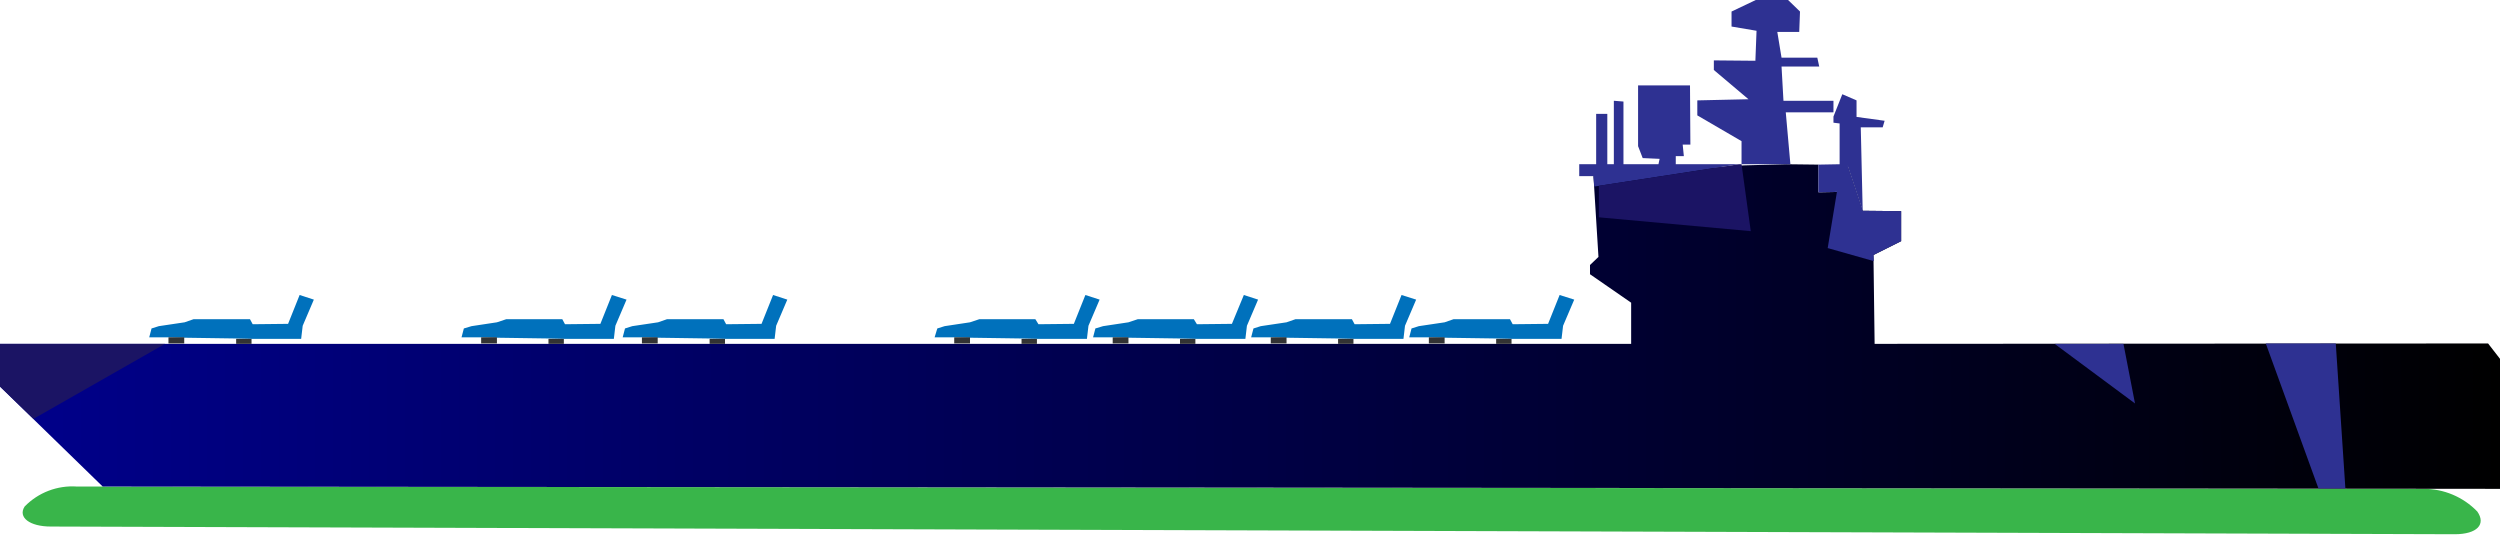
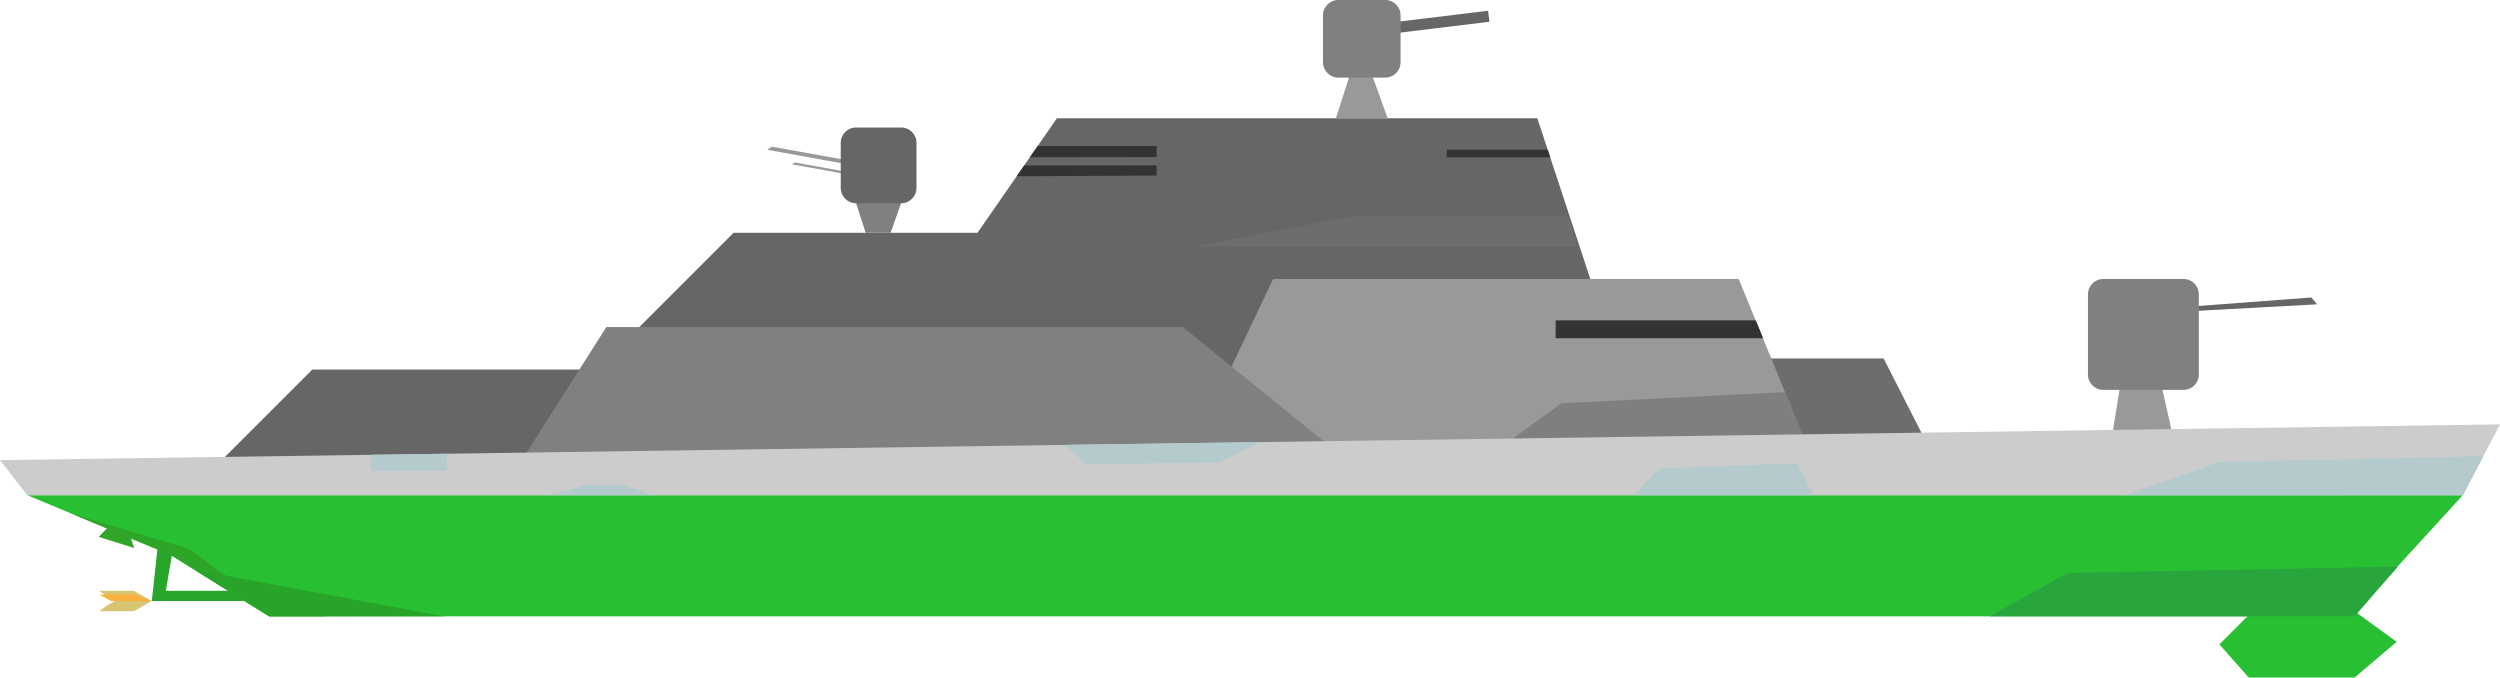
- <svg xmlns="http://www.w3.org/2000/svg" id="Слой_1" data-name="Слой 1" viewBox="0 0 65 13.89">
+ <svg xmlns="http://www.w3.org/2000/svg" id="Слой_1" data-name="Слой 1" viewBox="0 0 1960 531.2">
  <defs>
    <style>
-             .cls-1{fill:#39b54a;}.cls-2{fill:url(#Безымянный_градиент_14);}.cls-3{fill:#0071bc;}.cls-4{fill:#333;}.cls-5{fill:#2e3192;}.cls-6{fill:#1b1464;}
+             .cls-1{fill:#666;}.cls-2{fill:#6d6d6d;}.cls-3{fill:#999;}.cls-4{fill:gray;}.cls-5{fill:#28bf33;}.cls-6{fill:#333;}.cls-7{fill:#28a52b;}.cls-8{fill:#d8c571;}.cls-9{fill:#fbb03b;}.cls-10{fill:#2fa528;}.cls-11{fill:#31a528;}.cls-12{fill:#28a53d;}.cls-13{fill:#28a528;}.cls-14{fill:#7f7f7f;}.cls-15{fill:#ccc;}.cls-16{fill:#b4cacc;}
        </style>
-     <linearGradient id="Безымянный_градиент_14" y1="8.49" x2="65" y2="8.49" gradientUnits="userSpaceOnUse">
-       <stop offset="0" stop-color="#00008b" />
-       <stop offset="1" />
-     </linearGradient>
  </defs>
-   <path class="cls-1" d="M1.32,24.85c-.55,0-.86-.24-.68-.52A1.73,1.73,0,0,1,2,23.81l61,.06a1.93,1.93,0,0,1,1.41.59c.23.33,0,.59-.59.59Z" transform="translate(0 -11.16)" />
-   <polygon class="cls-2" points="0 10.05 0 8.94 4.38 8.94 42.41 8.94 42.41 7.87 41.34 7.13 41.34 6.89 41.56 6.68 41.43 4.58 45.34 4.3 46.44 4.27 47.28 4.28 47.28 5 47.83 4.99 48.04 4.31 48.43 5.48 49.43 5.49 49.43 6.27 48.71 6.63 48.74 8.94 64.69 8.93 65 9.33 65 12.71 2.67 12.65 0.04 10.09 0 10.05" />
-   <polygon class="cls-3" points="4.38 8.77 3.88 8.77 3.94 8.54 4.13 8.48 4.8 8.38 5.03 8.3 6.5 8.3 6.57 8.43 7.49 8.42 7.79 7.67 8.16 7.79 7.87 8.47 7.83 8.81 6.54 8.81 6.11 8.8 4.74 8.78 4.38 8.77" />
-   <rect class="cls-4" x="4.38" y="8.77" width="0.41" height="0.16" />
-   <rect class="cls-4" x="6.14" y="8.81" width="0.4" height="0.13" />
-   <polygon class="cls-3" points="12.51 8.77 12 8.77 12.06 8.54 12.26 8.48 12.92 8.38 13.16 8.3 14.62 8.3 14.69 8.43 15.61 8.42 15.91 7.67 16.29 7.79 16 8.47 15.96 8.81 14.67 8.81 14.24 8.8 12.87 8.78 12.51 8.77" />
-   <rect class="cls-4" x="12.51" y="8.77" width="0.41" height="0.16" />
-   <rect class="cls-4" x="14.26" y="8.81" width="0.4" height="0.13" />
-   <polygon class="cls-3" points="16.7 8.77 16.19 8.77 16.25 8.54 16.44 8.48 17.11 8.38 17.34 8.3 18.81 8.3 18.88 8.43 19.8 8.42 20.1 7.67 20.47 7.79 20.18 8.47 20.14 8.81 18.85 8.81 18.42 8.8 17.05 8.78 16.7 8.77" />
-   <rect class="cls-4" x="16.69" y="8.77" width="0.41" height="0.16" />
-   <rect class="cls-4" x="18.45" y="8.81" width="0.4" height="0.13" />
-   <polygon class="cls-3" points="24.81 8.77 24.3 8.77 24.37 8.54 24.56 8.48 25.22 8.38 25.46 8.3 26.92 8.3 27 8.43 27.92 8.42 28.22 7.67 28.59 7.79 28.3 8.47 28.26 8.81 26.97 8.81 26.54 8.8 25.17 8.78 24.81 8.77" />
-   <rect class="cls-4" x="24.81" y="8.77" width="0.41" height="0.16" />
-   <rect class="cls-4" x="26.56" y="8.81" width="0.4" height="0.13" />
-   <polygon class="cls-3" points="28.93 8.77 28.42 8.77 28.48 8.54 28.68 8.48 29.34 8.38 29.58 8.3 31.04 8.3 31.12 8.43 32.03 8.42 32.34 7.67 32.71 7.79 32.42 8.47 32.38 8.81 31.09 8.81 30.66 8.8 29.29 8.78 28.93 8.77" />
-   <rect class="cls-4" x="28.93" y="8.77" width="0.41" height="0.16" />
-   <rect class="cls-4" x="30.68" y="8.81" width="0.4" height="0.13" />
-   <polygon class="cls-3" points="33.04 8.77 32.53 8.77 32.59 8.54 32.78 8.48 33.45 8.38 33.68 8.3 35.15 8.3 35.22 8.43 36.14 8.42 36.44 7.67 36.82 7.79 36.53 8.47 36.49 8.81 35.19 8.81 34.77 8.8 33.39 8.78 33.04 8.77" />
-   <rect class="cls-4" x="33.04" y="8.77" width="0.41" height="0.16" />
-   <rect class="cls-4" x="34.79" y="8.81" width="0.4" height="0.13" />
-   <polygon class="cls-3" points="37.15 8.77 36.64 8.77 36.7 8.54 36.89 8.48 37.56 8.38 37.79 8.3 39.26 8.3 39.33 8.43 40.25 8.42 40.55 7.67 40.93 7.79 40.64 8.47 40.6 8.81 39.3 8.81 38.88 8.8 37.5 8.78 37.15 8.77" />
-   <rect class="cls-4" x="37.15" y="8.77" width="0.41" height="0.16" />
-   <rect class="cls-4" x="38.9" y="8.81" width="0.4" height="0.13" />
-   <polygon class="cls-5" points="47.9 2.45 48.27 2.61 48.27 3.04 49 3.14 48.95 3.31 48.38 3.31 48.43 5.48 48.04 4.31 47.83 4.99 47.83 3.21 47.67 3.19 47.67 3.03 47.9 2.45" />
-   <polygon class="cls-5" points="46.55 4.27 46.43 2.92 47.67 2.92 47.67 2.62 46.37 2.62 46.32 1.73 47.3 1.73 47.25 1.5 46.32 1.5 46.21 0.83 46.78 0.83 46.8 0.3 46.49 0 45.65 0 45.02 0.3 45.02 0.69 45.67 0.8 45.64 1.58 44.56 1.57 44.56 1.82 45.46 2.58 44.13 2.61 44.13 3 45.28 3.67 45.28 4.27 46.55 4.27" />
-   <polygon class="cls-5" points="45.21 4.27 43.57 4.27 43.57 4.06 43.78 4.06 43.75 3.76 43.95 3.76 43.94 2.22 42.59 2.22 42.59 3.8 42.71 4.11 43.15 4.13 43.12 4.27 42.21 4.27 42.21 2.64 41.96 2.62 41.96 4.27 41.79 4.27 41.79 2.96 41.5 2.96 41.5 4.27 41.06 4.27 41.06 4.58 41.43 4.58 41.45 4.85 45.21 4.27" />
-   <polygon class="cls-6" points="0.87 10.89 4.29 8.94 0 8.94 0 10.05 0.87 10.89" />
-   <polygon class="cls-6" points="41.57 4.83 45.21 4.27 45.28 4.27 45.52 6.01 41.57 5.65 41.57 4.83" />
-   <polygon class="cls-5" points="47.28 4.28 47.83 4.27 48.04 4.31 48.43 5.48 49.43 5.49 49.43 6.27 48.71 6.63 48.72 6.79 47.52 6.45 47.76 4.99 47.28 5 47.28 4.28" />
-   <polygon class="cls-5" points="53.42 8.94 55.21 8.94 55.51 10.49 53.42 8.94" />
-   <polygon class="cls-5" points="58.91 8.93 60.28 12.7 60.98 12.7 60.73 8.93 58.91 8.93" />
+   <polygon class="cls-1" points="1293.63 360.71 1205.26 92.71 828.62 92.71 766.33 182.53 575.11 182.53 467.91 289.73 244.82 289.73 171.66 362.88 1293.63 360.71" />
+   <polygon class="cls-1" points="1095.89 362.16 1073.44 282.48 795.3 282.48 754.74 362.16 1095.89 362.16" />
+   <polygon class="cls-2" points="1176.18 360.71 1198.63 281.04 1476.77 281.04 1517.33 360.71 1176.18 360.71" />
+   <polygon class="cls-3" points="1421.83 362.16 1363.16 218.74 998.11 218.74 930.02 362.16 1421.83 362.16" />
+   <polygon class="cls-4" points="407.3 363.61 475.38 256.41 927.36 256.41 1057.73 362.16 407.3 363.61" />
+   <polygon class="cls-3" points="1708.42 363.61 1693.45 296.97 1663.03 296.97 1652.41 363.61 1708.42 363.61" />
+   <polygon class="cls-1" points="1668.83 243.97 1812.06 233.23 1816.59 238.6 1674.86 246.27 1668.83 243.97" />
+   <rect class="cls-4" x="1654.95" y="846.55" width="86.92" height="86.92" rx="12" transform="translate(3378.83 1152.21) rotate(-180)" />
+   <polygon class="cls-3" points="1087.92 92.71 1074.88 56.5 1058.95 56.5 1047.36 92.71 1087.92 92.71" />
+   <rect class="cls-1" x="1084.19" y="642.29" width="101.4" height="8.69" transform="translate(-87.83 -485.91) rotate(-6.94)" />
+   <rect class="cls-4" x="1055.22" y="627.8" width="60.84" height="60.84" rx="12" transform="translate(2153.28 688.64) rotate(-180)" />
+   <polygon class="cls-4" points="698.24 182.53 706.93 157.9 670.72 157.9 678.68 182.53 698.24 182.53" />
+   <polygon class="cls-3" points="676.48 131 601.53 117.45 605.12 114.96 679.06 128.32 676.48 131" />
+   <polygon class="cls-3" points="665.71 136.94 620.95 128.85 623.1 127.36 667.25 135.34 665.71 136.94" />
+   <rect class="cls-1" x="677.13" y="727.76" width="59.39" height="59.39" rx="12" transform="translate(1395.65 887.11) rotate(-180)" />
+   <polyline class="cls-5" points="1844 483.2 211 483.2 134 435.2 21.32 388.23 1930.83 388.23" />
+   <polygon class="cls-6" points="1376.5 251.35 1219.75 251.35 1219.75 265.1 1382.13 265.1 1376.5 251.35" />
+   <polygon class="cls-6" points="1376.5 251.35 1219.75 251.35 1219.75 265.1 1382.13 265.1 1376.5 251.35" />
+   <polygon class="cls-6" points="1213.4 117.41 1215.34 123.28 1134.28 123.28 1134.28 117.34 1213.4 117.41" />
+   <polygon class="cls-6" points="807.42 123.28 906.84 123.13 906.84 114.44 813.55 114.44 807.42 123.28" />
+   <polygon class="cls-6" points="797.06 138.21 803 129.65 906.84 129.65 906.84 137.62 797.06 138.21" />
+   <polygon class="cls-7" points="235 471.2 119 471.2 124 425.2 136 428.2 130 463.2 235 463.2 235 471.2" />
+   <polygon class="cls-8" points="119 471.2 105 463.2 78 463.2 83 467.2 90 471.2 119 471.2" />
+   <polygon class="cls-8" points="119 471.2 105 479.2 78 479.2 83 475.2 90 471.2 119 471.2" />
+   <polygon class="cls-9" points="119 471.2 105 466.2 78 466.2 87 471.2 119 471.2" />
+   <polygon class="cls-10" points="255.83 483.2 211 476.2 148 430.2 56.43 402.87 123.39 430.78 134.83 435.72 211 483.2 255.83 483.2" />
+   <polygon class="cls-11" points="101.24 418.13 105.28 429.68 77.39 420.93 84.97 413.02 101.24 418.13" />
+   <polygon class="cls-5" points="1846 479.2 1879 503.2 1846 531.2 1763 531.2 1740 505.2 1766 479.2 1846 479.2" />
+   <polygon class="cls-12" points="1880 444.2 1621 449.2 1560 483.2 1846 483.2 1880 444.2" />
+   <polygon class="cls-13" points="348 483.2 152.49 446.72 211 483.2 348 483.2" />
+   <polygon class="cls-14" points="1399.44 307.43 1224 316.2 1176 351.2 1417.35 351.2 1399.44 307.43" />
+   <polygon class="cls-15" points="21.32 388.23 0 360.71 1960 332.71 1930.83 388.23 21.32 388.23" />
+   <polygon class="cls-2" points="1229.18 169.25 1061 169.25 938 193.2 1237.08 193.2 1229.18 169.25" />
+   <polygon class="cls-16" points="1946.89 357.67 1740 362.2 1666 388.23 1931 388.2 1946.89 357.67" />
+   <polygon class="cls-16" points="1421.83 388.23 1409 363.2 1301 367.2 1281 388.23 1421.83 388.23" />
+   <polygon class="cls-16" points="988.49 346.59 956 362.88 851 363.61 834.99 348.78 988.49 346.59" />
+   <polygon class="cls-16" points="512.5 388.23 488 380.2 459 380.2 432.5 388.23 512.5 388.23" />
+   <polygon class="cls-16" points="350.01 355.71 350 369.2 291 369.2 291 356.55 350.01 355.71" />
</svg>
